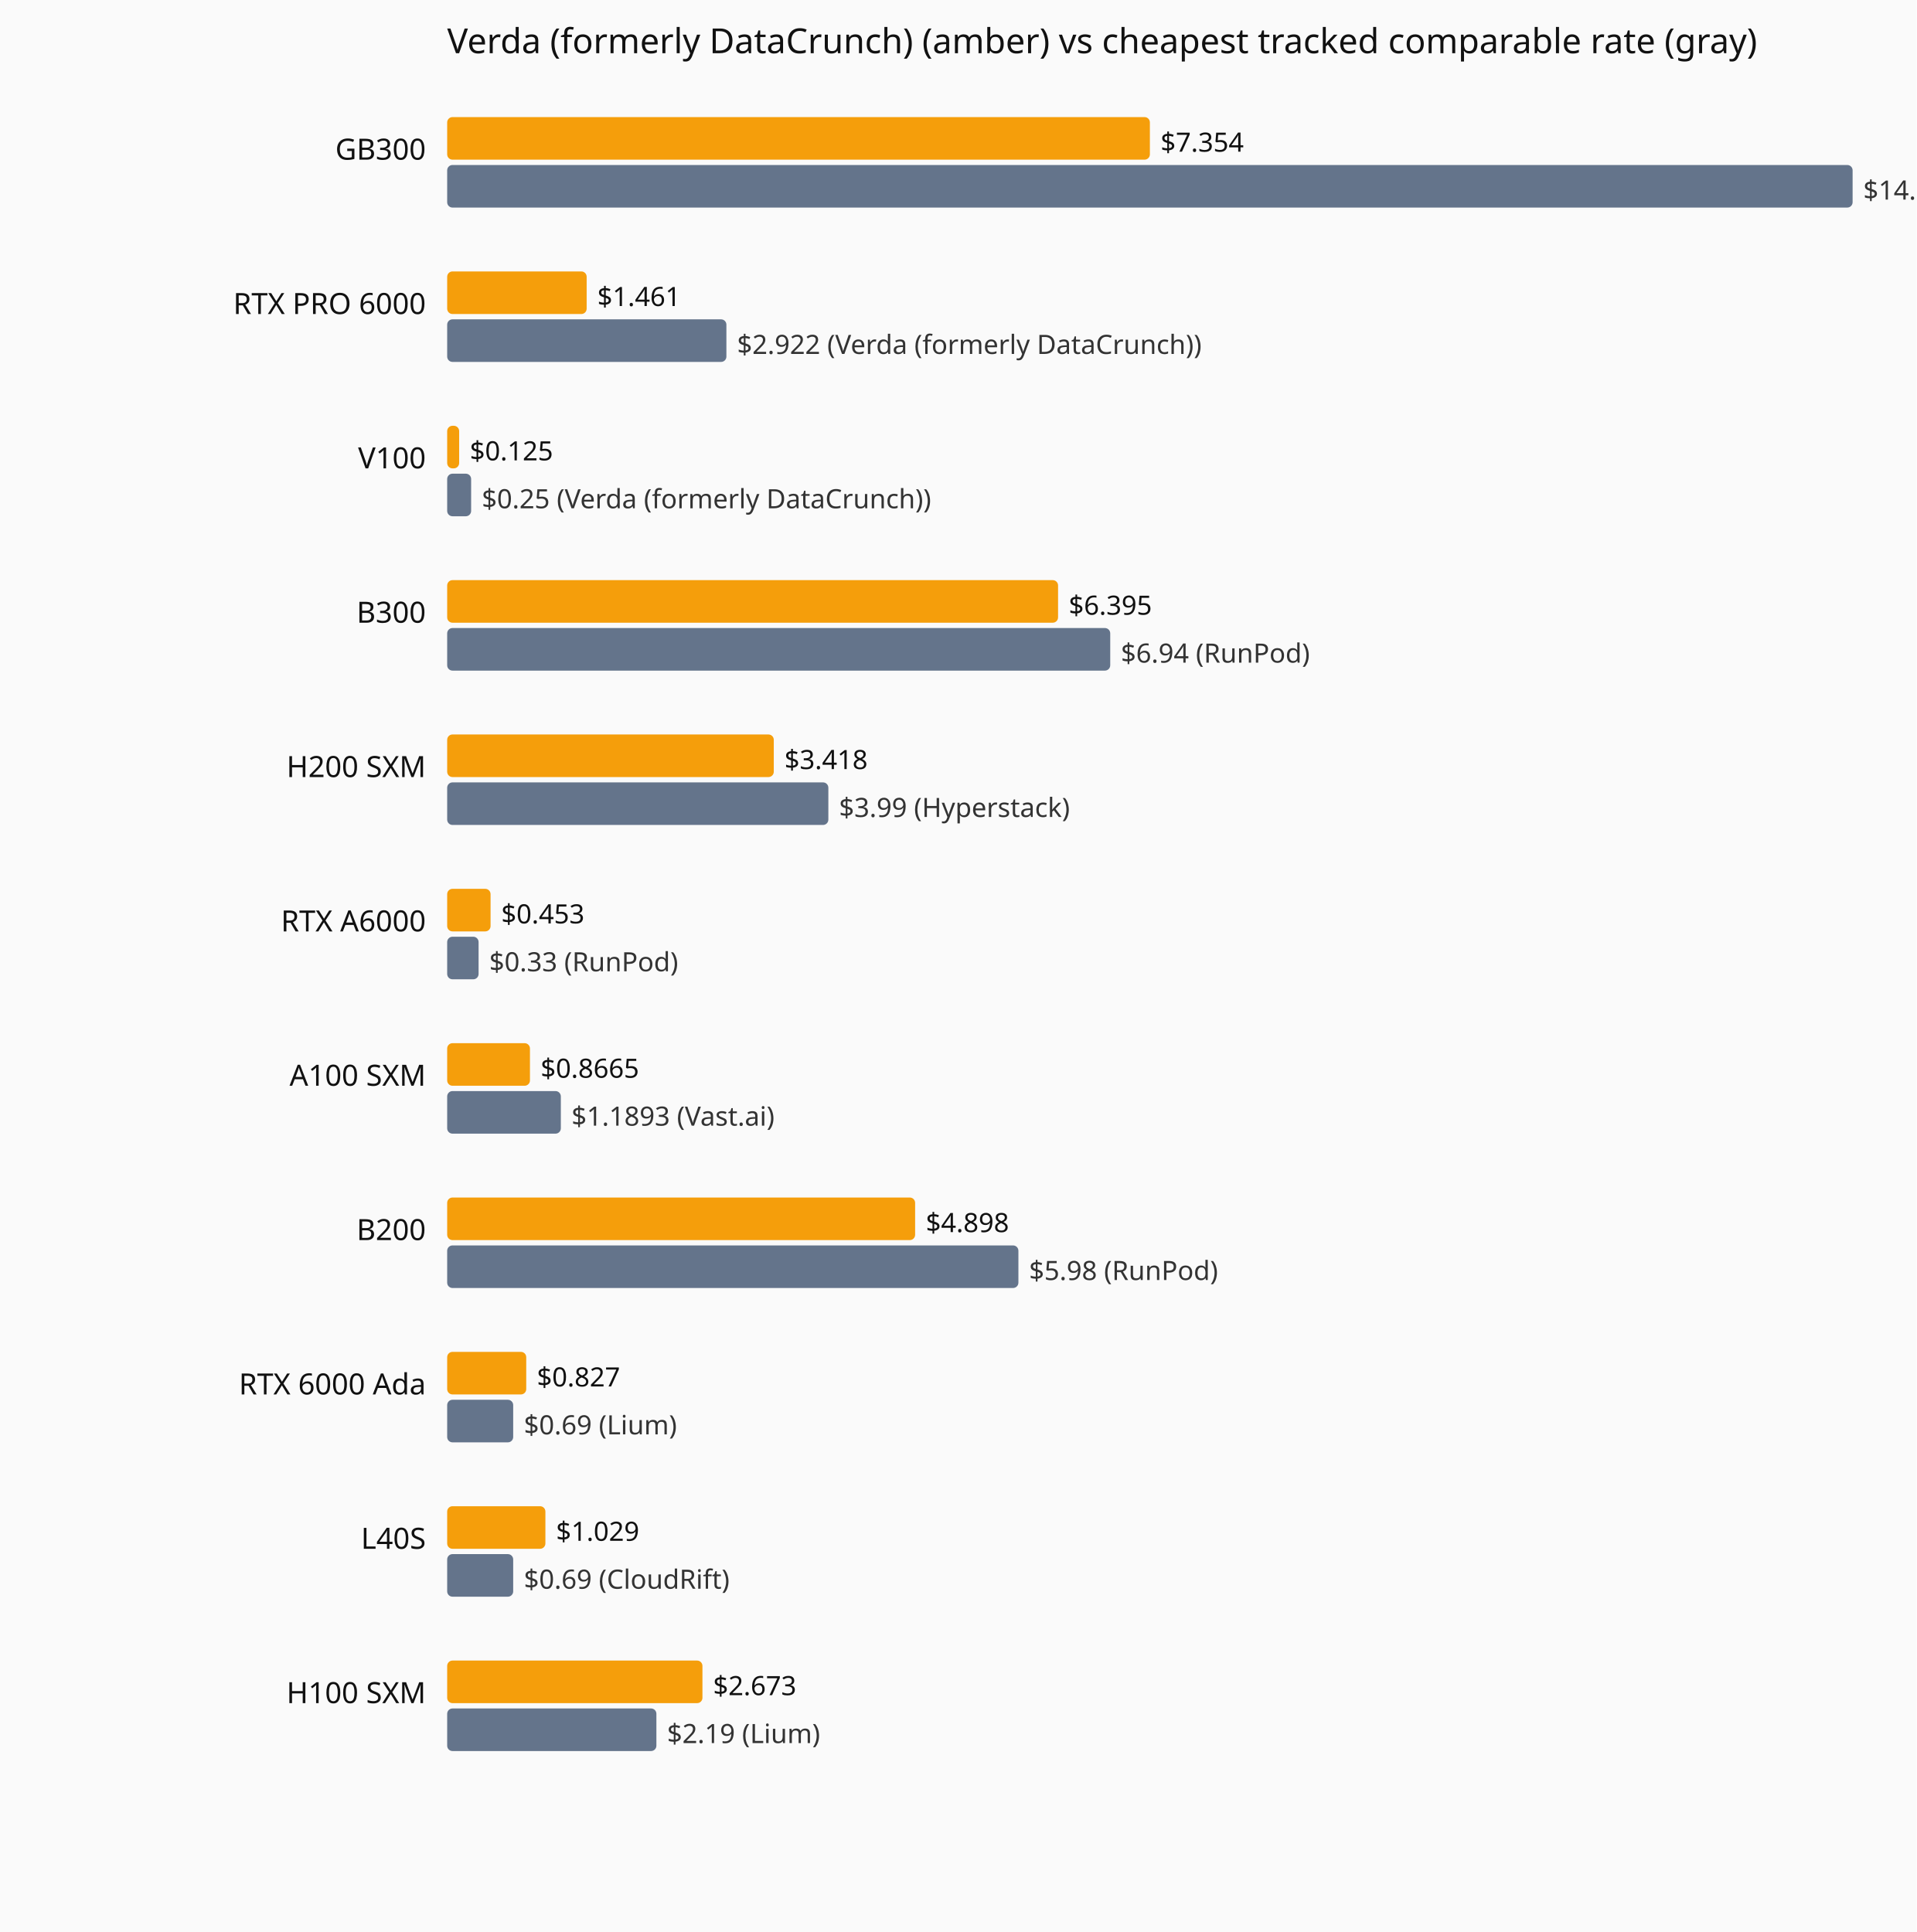
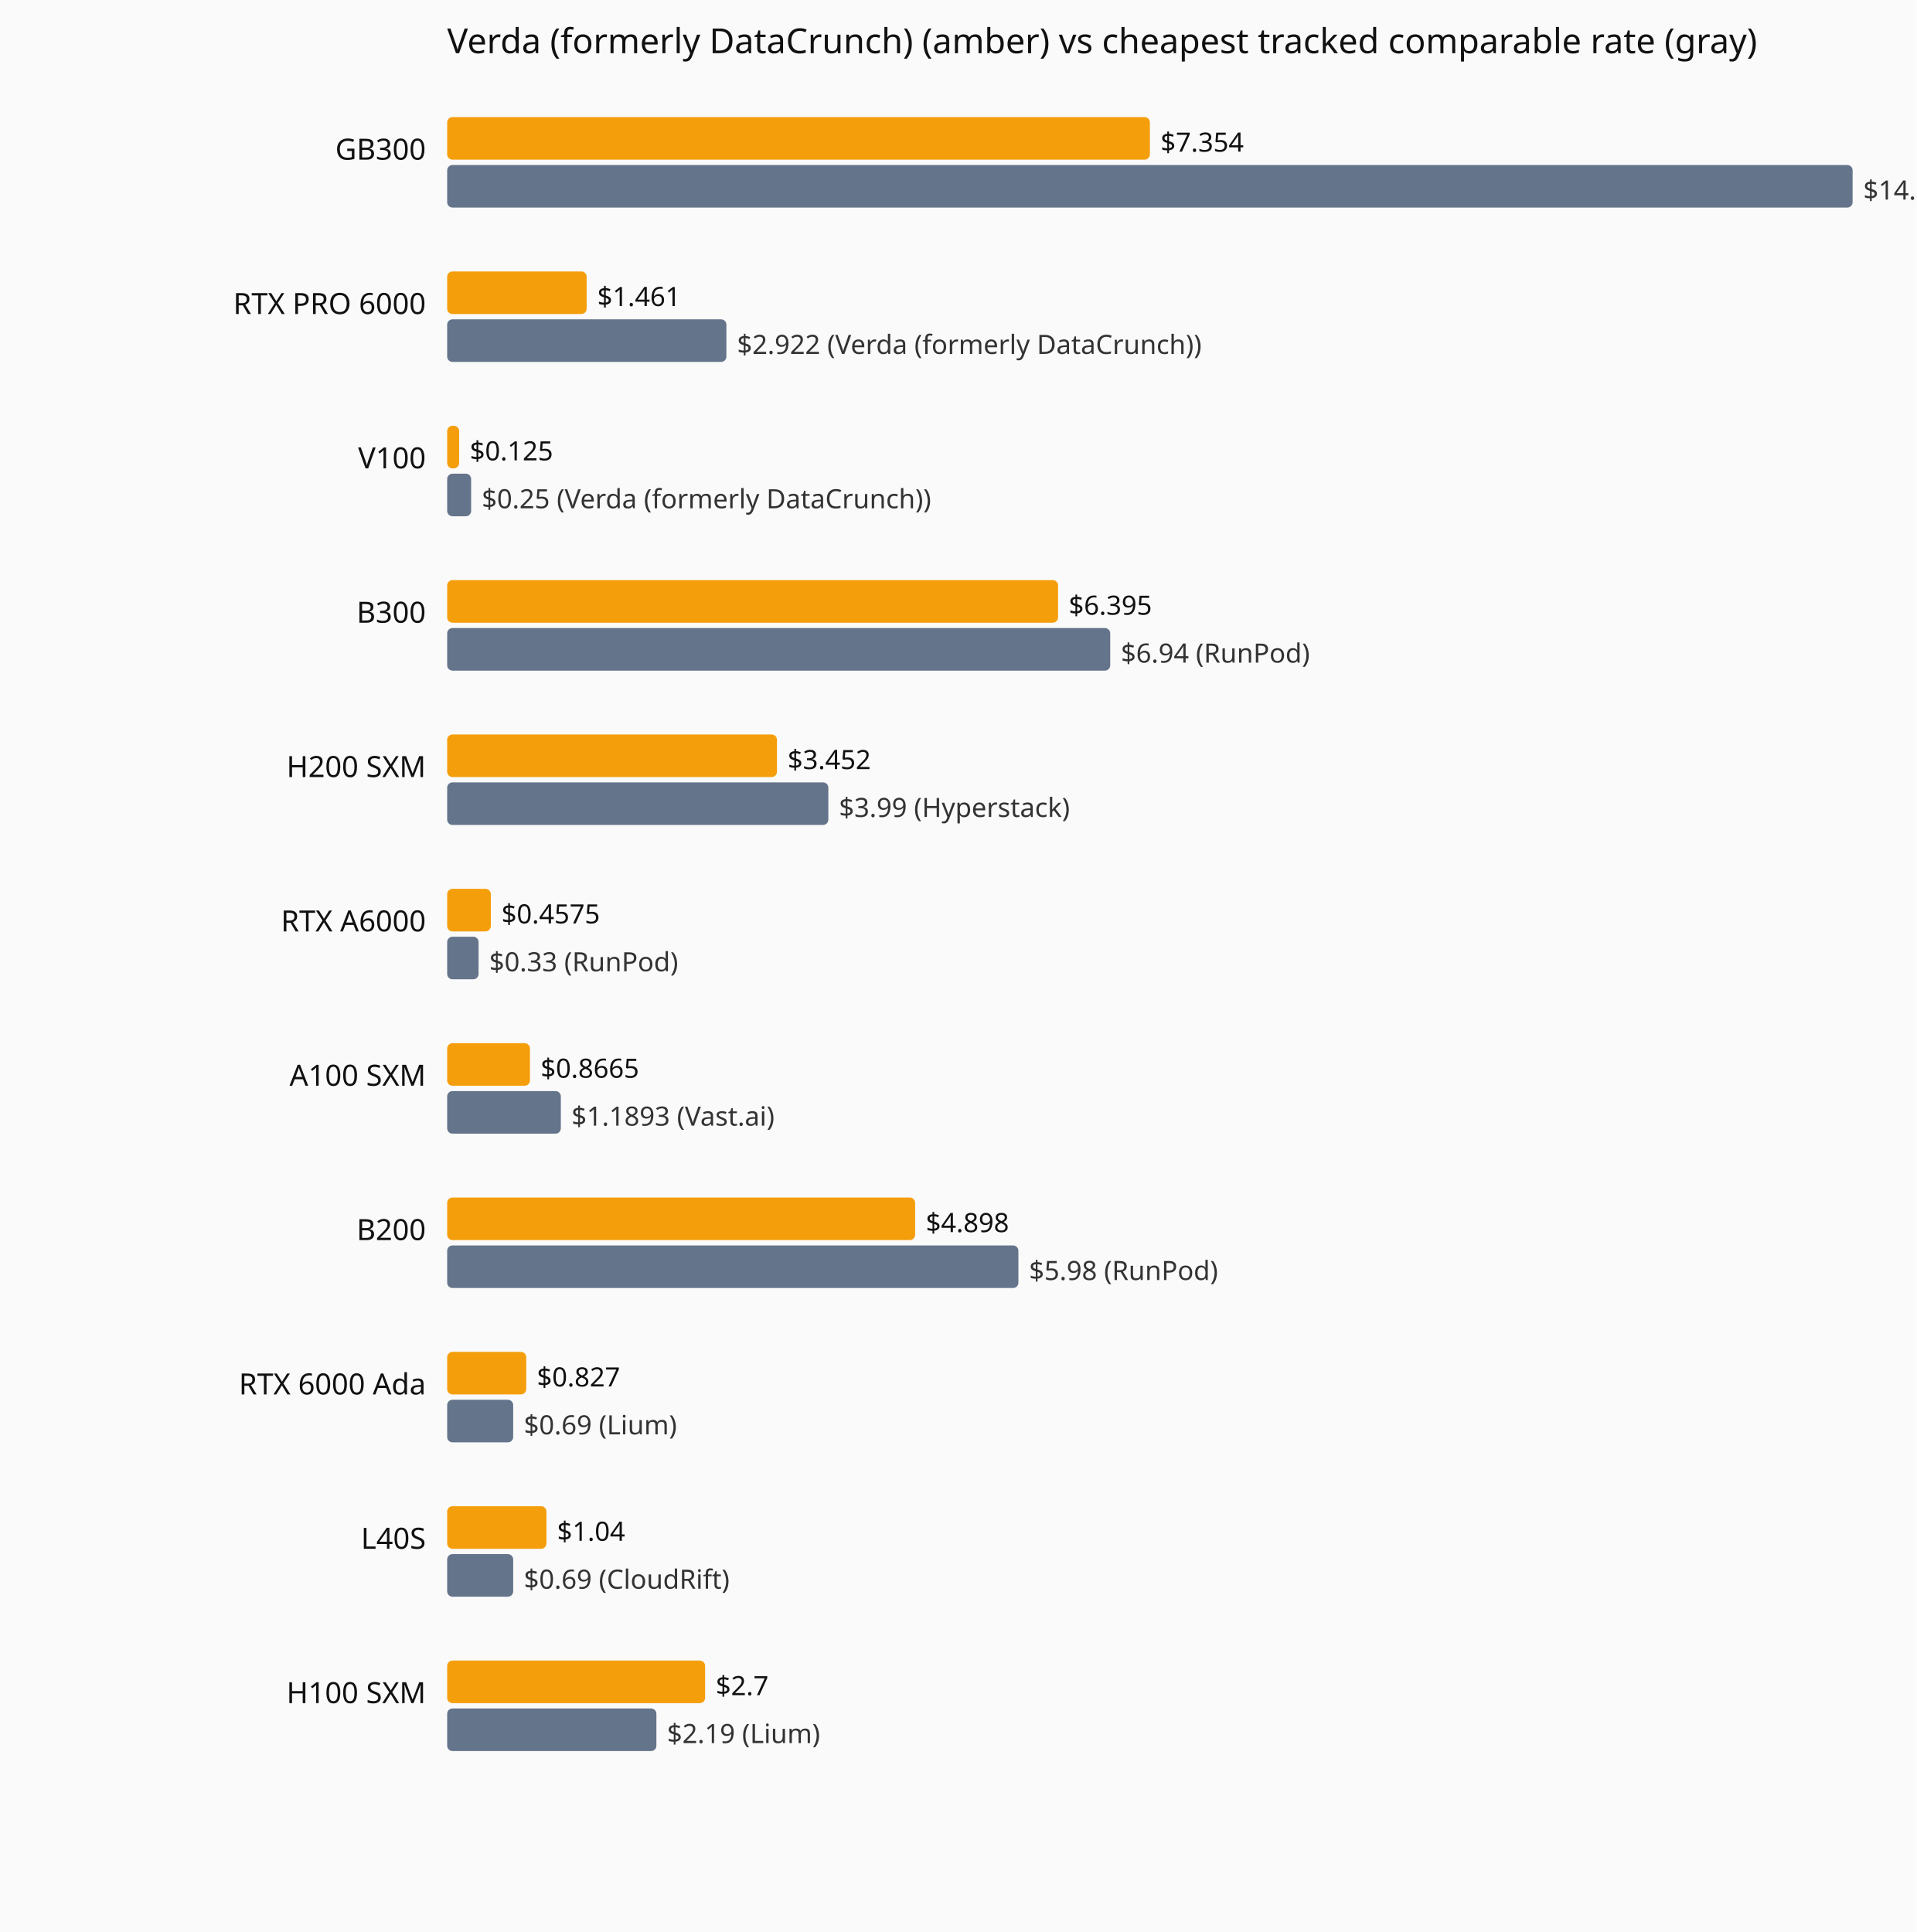
<svg xmlns="http://www.w3.org/2000/svg" viewBox="0 0 720 726" role="img" aria-label="Current hourly rate versus the cheapest tracked vendor, by GPU model.">
  <rect width="720" height="726" fill="#fafafa" />
  <text x="168" y="20" font-family="system-ui,sans-serif" font-size="13" fill="#111">Verda (formerly DataCrunch) (amber) vs cheapest tracked comparable rate (gray)</text>
  <text x="160" y="60" text-anchor="end" font-family="system-ui,sans-serif" font-size="11" fill="#111">GB300</text>
  <rect x="168" y="44" width="264.0" height="16" fill="#f59e0b" rx="2" />
  <text x="436.0" y="57" font-family="system-ui,sans-serif" font-size="10" fill="#111">$7.354</text>
  <rect x="168" y="62" width="528.0" height="16" fill="#64748b" rx="2" />
  <text x="700.0" y="75" font-family="system-ui,sans-serif" font-size="10" fill="#333">$14.71 (Verda (formerly DataCrunch))</text>
  <text x="160" y="118" text-anchor="end" font-family="system-ui,sans-serif" font-size="11" fill="#111">RTX PRO 6000</text>
  <rect x="168" y="102" width="52.4" height="16" fill="#f59e0b" rx="2" />
  <text x="224.4" y="115" font-family="system-ui,sans-serif" font-size="10" fill="#111">$1.461</text>
  <rect x="168" y="120" width="104.9" height="16" fill="#64748b" rx="2" />
  <text x="276.9" y="133" font-family="system-ui,sans-serif" font-size="10" fill="#333">$2.922 (Verda (formerly DataCrunch))</text>
  <text x="160" y="176" text-anchor="end" font-family="system-ui,sans-serif" font-size="11" fill="#111">V100</text>
  <rect x="168" y="160" width="4.5" height="16" fill="#f59e0b" rx="2" />
  <text x="176.5" y="173" font-family="system-ui,sans-serif" font-size="10" fill="#111">$0.125</text>
  <rect x="168" y="178" width="9.0" height="16" fill="#64748b" rx="2" />
  <text x="181.0" y="191" font-family="system-ui,sans-serif" font-size="10" fill="#333">$0.25 (Verda (formerly DataCrunch))</text>
  <text x="160" y="234" text-anchor="end" font-family="system-ui,sans-serif" font-size="11" fill="#111">B300</text>
  <rect x="168" y="218" width="229.5" height="16" fill="#f59e0b" rx="2" />
  <text x="401.5" y="231" font-family="system-ui,sans-serif" font-size="10" fill="#111">$6.395</text>
  <rect x="168" y="236" width="249.1" height="16" fill="#64748b" rx="2" />
  <text x="421.1" y="249" font-family="system-ui,sans-serif" font-size="10" fill="#333">$6.94 (RunPod)</text>
  <text x="160" y="292" text-anchor="end" font-family="system-ui,sans-serif" font-size="11" fill="#111">H200 SXM</text>
-   <rect x="168" y="276" width="122.7" height="16" fill="#f59e0b" rx="2" />
-   <text x="294.7" y="289" font-family="system-ui,sans-serif" font-size="10" fill="#111">$3.418</text>
+   <rect x="168" y="276" width="123.9" height="16" fill="#f59e0b" rx="2" />
+   <text x="295.9" y="289" font-family="system-ui,sans-serif" font-size="10" fill="#111">$3.452</text>
  <rect x="168" y="294" width="143.2" height="16" fill="#64748b" rx="2" />
  <text x="315.2" y="307" font-family="system-ui,sans-serif" font-size="10" fill="#333">$3.99 (Hyperstack)</text>
  <text x="160" y="350" text-anchor="end" font-family="system-ui,sans-serif" font-size="11" fill="#111">RTX A6000</text>
-   <rect x="168" y="334" width="16.3" height="16" fill="#f59e0b" rx="2" />
-   <text x="188.3" y="347" font-family="system-ui,sans-serif" font-size="10" fill="#111">$0.453</text>
+   <rect x="168" y="334" width="16.4" height="16" fill="#f59e0b" rx="2" />
+   <text x="188.4" y="347" font-family="system-ui,sans-serif" font-size="10" fill="#111">$0.4575</text>
  <rect x="168" y="352" width="11.8" height="16" fill="#64748b" rx="2" />
  <text x="183.8" y="365" font-family="system-ui,sans-serif" font-size="10" fill="#333">$0.33 (RunPod)</text>
  <text x="160" y="408" text-anchor="end" font-family="system-ui,sans-serif" font-size="11" fill="#111">A100 SXM</text>
  <rect x="168" y="392" width="31.1" height="16" fill="#f59e0b" rx="2" />
  <text x="203.1" y="405" font-family="system-ui,sans-serif" font-size="10" fill="#111">$0.8665</text>
  <rect x="168" y="410" width="42.7" height="16" fill="#64748b" rx="2" />
  <text x="214.7" y="423" font-family="system-ui,sans-serif" font-size="10" fill="#333">$1.1893 (Vast.ai)</text>
  <text x="160" y="466" text-anchor="end" font-family="system-ui,sans-serif" font-size="11" fill="#111">B200</text>
  <rect x="168" y="450" width="175.8" height="16" fill="#f59e0b" rx="2" />
  <text x="347.8" y="463" font-family="system-ui,sans-serif" font-size="10" fill="#111">$4.898</text>
  <rect x="168" y="468" width="214.6" height="16" fill="#64748b" rx="2" />
  <text x="386.6" y="481" font-family="system-ui,sans-serif" font-size="10" fill="#333">$5.98 (RunPod)</text>
  <text x="160" y="524" text-anchor="end" font-family="system-ui,sans-serif" font-size="11" fill="#111">RTX 6000 Ada</text>
  <rect x="168" y="508" width="29.7" height="16" fill="#f59e0b" rx="2" />
  <text x="201.7" y="521" font-family="system-ui,sans-serif" font-size="10" fill="#111">$0.827</text>
  <rect x="168" y="526" width="24.8" height="16" fill="#64748b" rx="2" />
  <text x="196.8" y="539" font-family="system-ui,sans-serif" font-size="10" fill="#333">$0.69 (Lium)</text>
  <text x="160" y="582" text-anchor="end" font-family="system-ui,sans-serif" font-size="11" fill="#111">L40S</text>
-   <rect x="168" y="566" width="36.9" height="16" fill="#f59e0b" rx="2" />
-   <text x="208.9" y="579" font-family="system-ui,sans-serif" font-size="10" fill="#111">$1.029</text>
+   <rect x="168" y="566" width="37.3" height="16" fill="#f59e0b" rx="2" />
+   <text x="209.3" y="579" font-family="system-ui,sans-serif" font-size="10" fill="#111">$1.04</text>
  <rect x="168" y="584" width="24.8" height="16" fill="#64748b" rx="2" />
  <text x="196.8" y="597" font-family="system-ui,sans-serif" font-size="10" fill="#333">$0.69 (CloudRift)</text>
  <text x="160" y="640" text-anchor="end" font-family="system-ui,sans-serif" font-size="11" fill="#111">H100 SXM</text>
-   <rect x="168" y="624" width="95.9" height="16" fill="#f59e0b" rx="2" />
-   <text x="267.9" y="637" font-family="system-ui,sans-serif" font-size="10" fill="#111">$2.673</text>
+   <rect x="168" y="624" width="96.9" height="16" fill="#f59e0b" rx="2" />
+   <text x="268.9" y="637" font-family="system-ui,sans-serif" font-size="10" fill="#111">$2.7</text>
  <rect x="168" y="642" width="78.6" height="16" fill="#64748b" rx="2" />
  <text x="250.6" y="655" font-family="system-ui,sans-serif" font-size="10" fill="#333">$2.19 (Lium)</text>
</svg>
